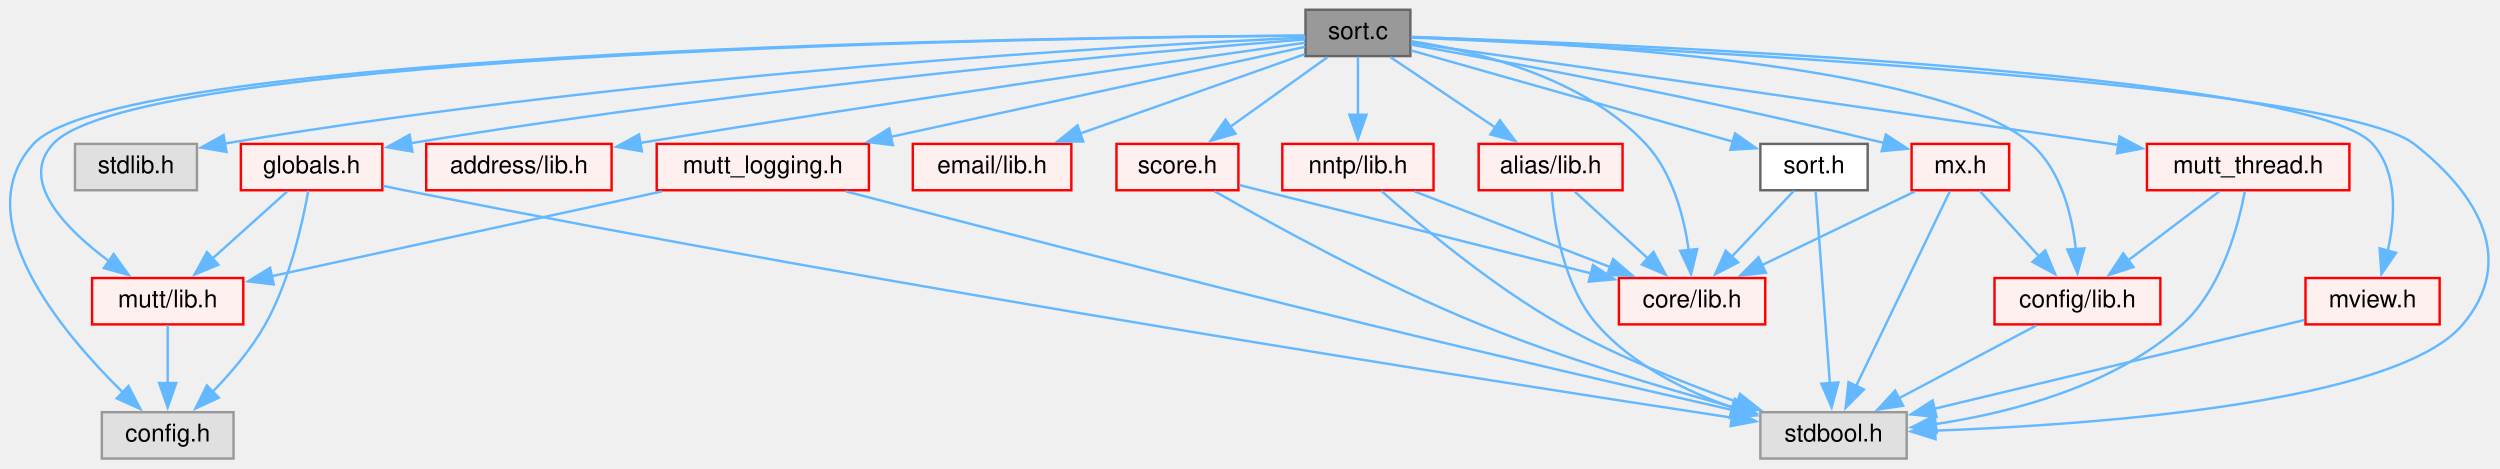
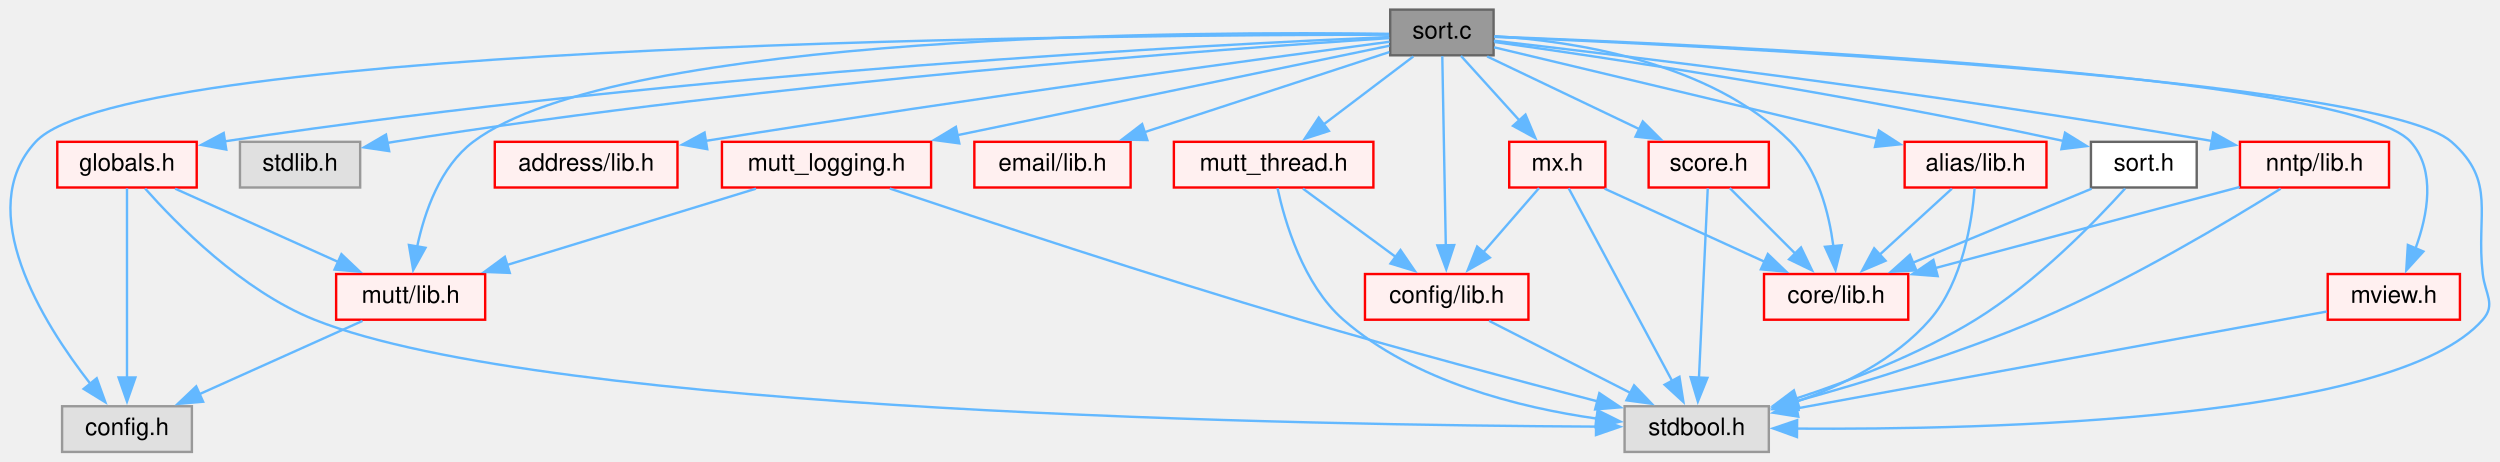
- <svg xmlns="http://www.w3.org/2000/svg" xmlns:xlink="http://www.w3.org/1999/xlink" width="1025pt" height="192pt" viewBox="0.00 0.00 1024.84 192.00">
+ <svg xmlns="http://www.w3.org/2000/svg" xmlns:xlink="http://www.w3.org/1999/xlink" width="1040pt" height="192pt" viewBox="0.00 0.00 1039.70 192.00">
  <g id="graph0" class="graph" transform="scale(1 1) rotate(0) translate(4 188)">
    <g id="node1" class="node">
      <g id="a_node1">
        <a xlink:title="Assorted sorting methods.">
-           <polygon fill="#999999" stroke="#666666" points="574.17,-184 531.17,-184 531.17,-165 574.17,-165 574.17,-184" />
-           <text text-anchor="middle" x="552.67" y="-172" font-family="Helvetica,sans-Serif" font-size="10.00">sort.c</text>
+           <polygon fill="#999999" stroke="#666666" points="617.18,-184 574.18,-184 574.18,-165 617.18,-165 617.18,-184" />
+           <text text-anchor="middle" x="595.68" y="-172" font-family="Helvetica,sans-Serif" font-size="10.00">sort.c</text>
        </a>
      </g>
    </g>
    <g id="node2" class="node">
      <g id="a_node2">
        <a xlink:title=" ">
-           <polygon fill="#e0e0e0" stroke="#999999" points="91.67,-19 37.67,-19 37.67,0 91.67,0 91.67,-19" />
-           <text text-anchor="middle" x="64.67" y="-7" font-family="Helvetica,sans-Serif" font-size="10.00">config.h</text>
+           <polygon fill="#e0e0e0" stroke="#999999" points="75.68,-19 21.68,-19 21.68,0 75.68,0 75.68,-19" />
+           <text text-anchor="middle" x="48.68" y="-7" font-family="Helvetica,sans-Serif" font-size="10.00">config.h</text>
        </a>
      </g>
    </g>
    <g id="edge1" class="edge">
-       <path fill="none" stroke="#63b8ff" d="M530.7,-173.41C433.51,-172.8 45.52,-167.91 9.67,-129 -18.24,-98.71 21.12,-51.77 46.36,-27.04" />
-       <polygon fill="#63b8ff" stroke="#63b8ff" points="48.6,-29.73 53.46,-20.32 43.79,-24.65 48.6,-29.73" />
+       <path fill="none" stroke="#63b8ff" d="M573.74,-173.55C472.01,-173.55 49.63,-171.02 10.68,-129 -15.64,-100.6 13.51,-53.89 33.37,-28.42" />
+       <polygon fill="#63b8ff" stroke="#63b8ff" points="36.08,-30.64 39.68,-20.67 30.65,-26.22 36.08,-30.64" />
    </g>
    <g id="node3" class="node">
      <g id="a_node3">
        <a xlink:title=" ">
-           <polygon fill="#e0e0e0" stroke="#999999" points="777.67,-19 717.67,-19 717.67,0 777.67,0 777.67,-19" />
-           <text text-anchor="middle" x="747.67" y="-7" font-family="Helvetica,sans-Serif" font-size="10.00">stdbool.h</text>
+           <polygon fill="#e0e0e0" stroke="#999999" points="731.68,-19 671.68,-19 671.68,0 731.68,0 731.68,-19" />
+           <text text-anchor="middle" x="701.68" y="-7" font-family="Helvetica,sans-Serif" font-size="10.00">stdbool.h</text>
        </a>
      </g>
    </g>
    <g id="edge2" class="edge">
-       <path fill="none" stroke="#63b8ff" d="M574.57,-172.6C658.02,-168.99 952.97,-154.5 985.67,-129 1012.54,-108.05 1027.62,-81.06 1005.67,-55 978.46,-22.7 854.79,-13.84 789.05,-11.42" />
-       <polygon fill="#63b8ff" stroke="#63b8ff" points="789.49,-7.93 779.38,-11.1 789.26,-14.93 789.49,-7.93" />
+       <path fill="none" stroke="#63b8ff" d="M617.58,-172.64C699.6,-169.24 985.55,-155.54 1015.68,-129 1034.53,-112.4 1025.77,-98.95 1028.68,-74 1029.66,-65.61 1034.23,-61.36 1028.68,-55 992.04,-13.04 822.42,-9.15 742.96,-9.7" />
+       <polygon fill="#63b8ff" stroke="#63b8ff" points="743.39,-6.2 733.43,-9.8 743.46,-13.2 743.39,-6.2" />
    </g>
    <g id="node4" class="node">
      <g id="a_node4">
        <a xlink:title=" ">
-           <polygon fill="#e0e0e0" stroke="#999999" points="76.67,-129 26.67,-129 26.67,-110 76.67,-110 76.67,-129" />
-           <text text-anchor="middle" x="51.67" y="-117" font-family="Helvetica,sans-Serif" font-size="10.00">stdlib.h</text>
+           <polygon fill="#e0e0e0" stroke="#999999" points="145.68,-129 95.68,-129 95.68,-110 145.68,-110 145.68,-129" />
+           <text text-anchor="middle" x="120.68" y="-117" font-family="Helvetica,sans-Serif" font-size="10.00">stdlib.h</text>
        </a>
      </g>
    </g>
    <g id="edge3" class="edge">
-       <path fill="none" stroke="#63b8ff" d="M531.11,-172.6C465.83,-169.62 264.54,-158.68 88.14,-129.16" />
-       <polygon fill="#63b8ff" stroke="#63b8ff" points="88.77,-125.72 78.32,-127.49 87.6,-132.62 88.77,-125.72" />
+       <path fill="none" stroke="#63b8ff" d="M573.79,-172.14C509.78,-167.99 317.47,-154.17 159.68,-129 158.69,-128.84 157.69,-128.68 156.68,-128.5" />
+       <polygon fill="#63b8ff" stroke="#63b8ff" points="157.74,-125.14 147.26,-126.69 156.42,-132.02 157.74,-125.14" />
    </g>
    <g id="node5" class="node">
      <g id="a_node5">
        <a xlink:href="mutt_2lib_8h.html" target="_top" xlink:title="Convenience wrapper for the library headers.">
-           <polygon fill="#fff0f0" stroke="red" points="95.67,-74 33.67,-74 33.67,-55 95.67,-55 95.67,-74" />
-           <text text-anchor="middle" x="64.67" y="-62" font-family="Helvetica,sans-Serif" font-size="10.00">mutt/lib.h</text>
+           <polygon fill="#fff0f0" stroke="red" points="197.68,-74 135.68,-74 135.68,-55 197.68,-55 197.68,-74" />
+           <text text-anchor="middle" x="166.68" y="-62" font-family="Helvetica,sans-Serif" font-size="10.00">mutt/lib.h</text>
        </a>
      </g>
    </g>
    <g id="edge4" class="edge">
-       <path fill="none" stroke="#63b8ff" d="M530.7,-173.38C434.41,-172.65 52.94,-167.32 17.67,-129 3.51,-113.62 22.88,-94.04 40.86,-80.72" />
-       <polygon fill="#63b8ff" stroke="#63b8ff" points="42.52,-83.83 48.72,-75.24 38.51,-78.09 42.52,-83.83" />
+       <path fill="none" stroke="#63b8ff" d="M573.68,-173.93C498.55,-174.98 253.38,-174.77 192.68,-129 179,-118.68 172.48,-99.91 169.4,-85.44" />
+       <polygon fill="#63b8ff" stroke="#63b8ff" points="172.86,-84.92 167.73,-75.65 165.96,-86.09 172.86,-84.92" />
    </g>
    <g id="node6" class="node">
      <g id="a_node6">
        <a xlink:href="address_2lib_8h.html" target="_top" xlink:title="Email Address Handling.">
-           <polygon fill="#fff0f0" stroke="red" points="246.67,-129 170.67,-129 170.67,-110 246.67,-110 246.67,-129" />
-           <text text-anchor="middle" x="208.67" y="-117" font-family="Helvetica,sans-Serif" font-size="10.00">address/lib.h</text>
+           <polygon fill="#fff0f0" stroke="red" points="277.68,-129 201.68,-129 201.68,-110 277.68,-110 277.68,-129" />
+           <text text-anchor="middle" x="239.68" y="-117" font-family="Helvetica,sans-Serif" font-size="10.00">address/lib.h</text>
        </a>
      </g>
    </g>
    <g id="edge6" class="edge">
-       <path fill="none" stroke="#63b8ff" d="M531.02,-170.48C483.58,-163.83 366.66,-147.16 258.26,-129.39" />
-       <polygon fill="#63b8ff" stroke="#63b8ff" points="259.06,-125.97 248.62,-127.8 257.92,-132.88 259.06,-125.97" />
+       <path fill="none" stroke="#63b8ff" d="M573.91,-170.64C525,-164.15 402.45,-147.58 289.39,-129.39" />
+       <polygon fill="#63b8ff" stroke="#63b8ff" points="290.06,-125.95 279.63,-127.81 288.94,-132.86 290.06,-125.95" />
    </g>
    <g id="node7" class="node">
      <g id="a_node7">
        <a xlink:href="config_2lib_8h.html" target="_top" xlink:title="Convenience wrapper for the config headers.">
-           <polygon fill="#fff0f0" stroke="red" points="881.67,-74 813.67,-74 813.67,-55 881.67,-55 881.67,-74" />
-           <text text-anchor="middle" x="847.67" y="-62" font-family="Helvetica,sans-Serif" font-size="10.00">config/lib.h</text>
+           <polygon fill="#fff0f0" stroke="red" points="631.68,-74 563.68,-74 563.68,-55 631.68,-55 631.68,-74" />
+           <text text-anchor="middle" x="597.68" y="-62" font-family="Helvetica,sans-Serif" font-size="10.00">config/lib.h</text>
        </a>
      </g>
    </g>
    <g id="edge7" class="edge">
-       <path fill="none" stroke="#63b8ff" d="M574.56,-172.89C633,-170.82 790.81,-162.2 828.67,-129 840.98,-118.2 845.48,-99.79 847.04,-85.56" />
-       <polygon fill="#63b8ff" stroke="#63b8ff" points="850.51,-86.15 847.68,-75.94 843.53,-85.69 850.51,-86.15" />
+       <path fill="none" stroke="#63b8ff" d="M595.84,-164.66C596.16,-147.57 596.86,-109.61 597.3,-85.92" />
+       <polygon fill="#63b8ff" stroke="#63b8ff" points="600.8,-86.04 597.49,-75.97 593.8,-85.91 600.8,-86.04" />
    </g>
    <g id="node8" class="node">
      <g id="a_node8">
        <a xlink:href="email_2lib_8h.html" target="_top" xlink:title="Structs that make up an email.">
-           <polygon fill="#fff0f0" stroke="red" points="435.17,-129 370.17,-129 370.17,-110 435.17,-110 435.17,-129" />
-           <text text-anchor="middle" x="402.67" y="-117" font-family="Helvetica,sans-Serif" font-size="10.00">email/lib.h</text>
+           <polygon fill="#fff0f0" stroke="red" points="466.18,-129 401.18,-129 401.18,-110 466.18,-110 466.18,-129" />
+           <text text-anchor="middle" x="433.68" y="-117" font-family="Helvetica,sans-Serif" font-size="10.00">email/lib.h</text>
        </a>
      </g>
    </g>
    <g id="edge9" class="edge">
-       <path fill="none" stroke="#63b8ff" d="M530.86,-165.79C506.76,-157.28 467.56,-143.43 438.84,-133.28" />
-       <polygon fill="#63b8ff" stroke="#63b8ff" points="440.04,-129.99 429.45,-129.96 437.71,-136.59 440.04,-129.99" />
+       <path fill="none" stroke="#63b8ff" d="M573.83,-166.35C547.72,-157.81 503.57,-143.37 471.8,-132.97" />
+       <polygon fill="#63b8ff" stroke="#63b8ff" points="473.15,-129.73 462.56,-129.95 470.98,-136.39 473.15,-129.73" />
    </g>
    <g id="node9" class="node">
      <g id="a_node9">
        <a xlink:href="core_2lib_8h.html" target="_top" xlink:title="Convenience wrapper for the core headers.">
-           <polygon fill="#fff0f0" stroke="red" points="719.67,-74 659.67,-74 659.67,-55 719.67,-55 719.67,-74" />
-           <text text-anchor="middle" x="689.67" y="-62" font-family="Helvetica,sans-Serif" font-size="10.00">core/lib.h</text>
+           <polygon fill="#fff0f0" stroke="red" points="789.68,-74 729.68,-74 729.68,-55 789.68,-55 789.68,-74" />
+           <text text-anchor="middle" x="759.68" y="-62" font-family="Helvetica,sans-Serif" font-size="10.00">core/lib.h</text>
        </a>
      </g>
    </g>
    <g id="edge10" class="edge">
-       <path fill="none" stroke="#63b8ff" d="M574.61,-171.1C601.07,-167.04 645.14,-156.38 670.67,-129 681.73,-117.14 686.37,-99.11 688.31,-85.28" />
-       <polygon fill="#63b8ff" stroke="#63b8ff" points="691.76,-85.87 689.28,-75.57 684.8,-85.17 691.76,-85.87" />
+       <path fill="none" stroke="#63b8ff" d="M617.6,-172.96C649.16,-170.97 707.28,-162.63 740.68,-129 752.1,-117.5 756.71,-99.42 758.54,-85.5" />
+       <polygon fill="#63b8ff" stroke="#63b8ff" points="762.01,-85.96 759.42,-75.69 755.04,-85.33 762.01,-85.96" />
    </g>
    <g id="node10" class="node">
      <g id="a_node10">
        <a xlink:href="alias_2lib_8h.html" target="_top" xlink:title="Email Aliases.">
-           <polygon fill="#fff0f0" stroke="red" points="661.17,-129 602.17,-129 602.17,-110 661.17,-110 661.17,-129" />
-           <text text-anchor="middle" x="631.67" y="-117" font-family="Helvetica,sans-Serif" font-size="10.00">alias/lib.h</text>
+           <polygon fill="#fff0f0" stroke="red" points="847.18,-129 788.18,-129 788.18,-110 847.18,-110 847.18,-129" />
+           <text text-anchor="middle" x="817.68" y="-117" font-family="Helvetica,sans-Serif" font-size="10.00">alias/lib.h</text>
        </a>
      </g>
    </g>
    <g id="edge11" class="edge">
-       <path fill="none" stroke="#63b8ff" d="M566.07,-164.51C577.83,-156.62 595.18,-144.98 609.08,-135.65" />
-       <polygon fill="#63b8ff" stroke="#63b8ff" points="610.86,-138.68 617.21,-130.2 606.96,-132.87 610.86,-138.68" />
+       <path fill="none" stroke="#63b8ff" d="M617.37,-168.32C654.26,-159.51 729.78,-141.48 776.83,-130.25" />
+       <polygon fill="#63b8ff" stroke="#63b8ff" points="777.46,-133.7 786.37,-127.97 775.83,-126.89 777.46,-133.7" />
    </g>
    <g id="node11" class="node">
      <g id="a_node11">
        <a xlink:href="sort_8h.html" target="_top" xlink:title="Assorted sorting methods.">
-           <polygon fill="white" stroke="#666666" points="761.67,-129 717.67,-129 717.67,-110 761.67,-110 761.67,-129" />
-           <text text-anchor="middle" x="739.67" y="-117" font-family="Helvetica,sans-Serif" font-size="10.00">sort.h</text>
+           <polygon fill="white" stroke="#666666" points="909.68,-129 865.68,-129 865.68,-110 909.68,-110 909.68,-129" />
+           <text text-anchor="middle" x="887.68" y="-117" font-family="Helvetica,sans-Serif" font-size="10.00">sort.h</text>
        </a>
      </g>
    </g>
    <g id="edge14" class="edge">
-       <path fill="none" stroke="#63b8ff" d="M574.49,-167.32C606.97,-158.11 668.29,-140.73 706.39,-129.93" />
-       <polygon fill="#63b8ff" stroke="#63b8ff" points="707.29,-133.32 715.96,-127.22 705.38,-126.58 707.29,-133.32" />
+       <path fill="none" stroke="#63b8ff" d="M617.48,-170.53C660.74,-164.47 760.72,-149.69 854.31,-129.34" />
+       <polygon fill="#63b8ff" stroke="#63b8ff" points="854.9,-132.79 863.92,-127.22 853.4,-125.95 854.9,-132.79" />
    </g>
    <g id="node12" class="node">
      <g id="a_node12">
-         <a xlink:href="globals_8h.html" target="_top" xlink:title="Global variables.">
-           <polygon fill="#fff0f0" stroke="red" points="152.67,-129 94.67,-129 94.67,-110 152.67,-110 152.67,-129" />
-           <text text-anchor="middle" x="123.67" y="-117" font-family="Helvetica,sans-Serif" font-size="10.00">globals.h</text>
+         <a xlink:href="nntp_2lib_8h.html" target="_top" xlink:title="Usenet network mailbox type; talk to an NNTP server.">
+           <polygon fill="#fff0f0" stroke="red" points="989.68,-129 927.68,-129 927.68,-110 989.68,-110 989.68,-129" />
+           <text text-anchor="middle" x="958.68" y="-117" font-family="Helvetica,sans-Serif" font-size="10.00">nntp/lib.h</text>
        </a>
      </g>
    </g>
    <g id="edge17" class="edge">
-       <path fill="none" stroke="#63b8ff" d="M530.94,-171.85C473.03,-167.27 310.03,-153.26 164.41,-129.29" />
-       <polygon fill="#63b8ff" stroke="#63b8ff" points="165,-125.84 154.56,-127.65 163.85,-132.75 165,-125.84" />
+       <path fill="none" stroke="#63b8ff" d="M617.31,-171.07C667.81,-165.28 797.59,-149.73 916.2,-129.32" />
+       <polygon fill="#63b8ff" stroke="#63b8ff" points="916.53,-132.82 925.79,-127.66 915.34,-125.92 916.53,-132.82" />
    </g>
    <g id="node13" class="node">
      <g id="a_node13">
-         <a xlink:href="mutt__logging_8h.html" target="_top" xlink:title="NeoMutt Logging.">
-           <polygon fill="#fff0f0" stroke="red" points="352.17,-129 265.17,-129 265.17,-110 352.17,-110 352.17,-129" />
-           <text text-anchor="middle" x="308.67" y="-117" font-family="Helvetica,sans-Serif" font-size="10.00">mutt_logging.h</text>
-         </a>
-       </g>
-     </g>
-     <g id="edge21" class="edge">
-       <path fill="none" stroke="#63b8ff" d="M531.02,-168.8C493.2,-160.58 414.12,-143.41 361.2,-131.91" />
-       <polygon fill="#63b8ff" stroke="#63b8ff" points="362,-128.5 351.48,-129.8 360.51,-135.34 362,-128.5" />
+         <a xlink:href="globals_8h.html" target="_top" xlink:title="Global variables.">
+           <polygon fill="#fff0f0" stroke="red" points="77.68,-129 19.68,-129 19.68,-110 77.68,-110 77.68,-129" />
+           <text text-anchor="middle" x="48.68" y="-117" font-family="Helvetica,sans-Serif" font-size="10.00">globals.h</text>
+         </a>
+       </g>
+     </g>
+     <g id="edge20" class="edge">
+       <path fill="none" stroke="#63b8ff" d="M573.73,-172.62C504.2,-169.63 282.5,-158.42 89.28,-129.2" />
+       <polygon fill="#63b8ff" stroke="#63b8ff" points="89.98,-125.77 79.56,-127.71 88.91,-132.68 89.98,-125.77" />
    </g>
    <g id="node14" class="node">
      <g id="a_node14">
-         <a xlink:href="mutt__thread_8h.html" target="_top" xlink:title="Create/manipulate threading in emails.">
-           <polygon fill="#fff0f0" stroke="red" points="959.17,-129 876.17,-129 876.17,-110 959.17,-110 959.17,-129" />
-           <text text-anchor="middle" x="917.67" y="-117" font-family="Helvetica,sans-Serif" font-size="10.00">mutt_thread.h</text>
+         <a xlink:href="mutt__logging_8h.html" target="_top" xlink:title="NeoMutt Logging.">
+           <polygon fill="#fff0f0" stroke="red" points="383.18,-129 296.18,-129 296.18,-110 383.18,-110 383.18,-129" />
+           <text text-anchor="middle" x="339.68" y="-117" font-family="Helvetica,sans-Serif" font-size="10.00">mutt_logging.h</text>
        </a>
      </g>
    </g>
    <g id="edge24" class="edge">
-       <path fill="none" stroke="#63b8ff" d="M574.41,-170.43C624.87,-163.28 753.9,-144.94 861.67,-129 862.67,-128.85 863.68,-128.7 864.7,-128.55" />
-       <polygon fill="#63b8ff" stroke="#63b8ff" points="864.91,-132.06 874.29,-127.12 863.88,-125.14 864.91,-132.06" />
+       <path fill="none" stroke="#63b8ff" d="M573.85,-168.98C534.37,-160.81 450.02,-143.34 394.07,-131.76" />
+       <polygon fill="#63b8ff" stroke="#63b8ff" points="394.92,-128.36 384.42,-129.76 393.5,-135.22 394.92,-128.36" />
    </g>
    <g id="node15" class="node">
      <g id="a_node15">
-         <a xlink:href="mview_8h.html" target="_top" xlink:title="View of a Mailbox.">
-           <polygon fill="#fff0f0" stroke="red" points="996.17,-74 941.17,-74 941.17,-55 996.17,-55 996.17,-74" />
-           <text text-anchor="middle" x="968.67" y="-62" font-family="Helvetica,sans-Serif" font-size="10.00">mview.h</text>
+         <a xlink:href="mutt__thread_8h.html" target="_top" xlink:title="Create/manipulate threading in emails.">
+           <polygon fill="#fff0f0" stroke="red" points="567.18,-129 484.18,-129 484.18,-110 567.18,-110 567.18,-129" />
+           <text text-anchor="middle" x="525.68" y="-117" font-family="Helvetica,sans-Serif" font-size="10.00">mutt_thread.h</text>
        </a>
      </g>
    </g>
    <g id="edge27" class="edge">
-       <path fill="none" stroke="#63b8ff" d="M574.56,-172.83C656.55,-170.12 942.09,-158.58 968.67,-129 979.16,-117.33 977.98,-99.01 974.88,-85.04" />
-       <polygon fill="#63b8ff" stroke="#63b8ff" points="978.31,-84.34 972.29,-75.62 971.56,-86.19 978.31,-84.34" />
+       <path fill="none" stroke="#63b8ff" d="M583.8,-164.51C573.59,-156.77 558.61,-145.43 546.42,-136.2" />
+       <polygon fill="#63b8ff" stroke="#63b8ff" points="548.67,-133.52 538.59,-130.27 544.45,-139.1 548.67,-133.52" />
    </g>
    <g id="node16" class="node">
      <g id="a_node16">
-         <a xlink:href="mx_8h.html" target="_top" xlink:title="API for mailboxes.">
-           <polygon fill="#fff0f0" stroke="red" points="819.67,-129 779.67,-129 779.67,-110 819.67,-110 819.67,-129" />
-           <text text-anchor="middle" x="799.67" y="-117" font-family="Helvetica,sans-Serif" font-size="10.00">mx.h</text>
-         </a>
-       </g>
-     </g>
-     <g id="edge29" class="edge">
-       <path fill="none" stroke="#63b8ff" d="M574.46,-169.68C612.09,-162.94 691.84,-148.09 768.64,-129.33" />
-       <polygon fill="#63b8ff" stroke="#63b8ff" points="769.11,-132.82 777.98,-127.03 767.43,-126.03 769.11,-132.82" />
+         <a xlink:href="mview_8h.html" target="_top" xlink:title="View of a Mailbox.">
+           <polygon fill="#fff0f0" stroke="red" points="1019.18,-74 964.18,-74 964.18,-55 1019.18,-55 1019.18,-74" />
+           <text text-anchor="middle" x="991.68" y="-62" font-family="Helvetica,sans-Serif" font-size="10.00">mview.h</text>
+         </a>
+       </g>
+     </g>
+     <g id="edge30" class="edge">
+       <path fill="none" stroke="#63b8ff" d="M617.44,-172.76C697.58,-169.81 973.03,-157.64 998.68,-129 1009.32,-117.12 1005.8,-98.56 1000.67,-84.57" />
+       <polygon fill="#63b8ff" stroke="#63b8ff" points="1003.97,-83.38 996.85,-75.53 997.52,-86.1 1003.97,-83.38" />
    </g>
    <g id="node17" class="node">
      <g id="a_node17">
-         <a xlink:href="score_8h.html" target="_top" xlink:title="Routines for adding user scores to emails.">
-           <polygon fill="#fff0f0" stroke="red" points="503.67,-129 453.67,-129 453.67,-110 503.67,-110 503.67,-129" />
-           <text text-anchor="middle" x="478.67" y="-117" font-family="Helvetica,sans-Serif" font-size="10.00">score.h</text>
-         </a>
-       </g>
-     </g>
-     <g id="edge33" class="edge">
-       <path fill="none" stroke="#63b8ff" d="M540.12,-164.51C529.21,-156.7 513.17,-145.21 500.21,-135.93" />
-       <polygon fill="#63b8ff" stroke="#63b8ff" points="502.44,-133.22 492.27,-130.24 498.36,-138.91 502.44,-133.22" />
+         <a xlink:href="mx_8h.html" target="_top" xlink:title="API for mailboxes.">
+           <polygon fill="#fff0f0" stroke="red" points="663.68,-129 623.68,-129 623.68,-110 663.68,-110 663.68,-129" />
+           <text text-anchor="middle" x="643.68" y="-117" font-family="Helvetica,sans-Serif" font-size="10.00">mx.h</text>
+         </a>
+       </g>
+     </g>
+     <g id="edge32" class="edge">
+       <path fill="none" stroke="#63b8ff" d="M603.61,-164.75C610.24,-157.43 619.9,-146.76 628.07,-137.74" />
+       <polygon fill="#63b8ff" stroke="#63b8ff" points="630.45,-140.33 634.56,-130.56 625.26,-135.63 630.45,-140.33" />
    </g>
    <g id="node18" class="node">
      <g id="a_node18">
-         <a xlink:href="nntp_2lib_8h.html" target="_top" xlink:title="Usenet network mailbox type; talk to an NNTP server.">
-           <polygon fill="#fff0f0" stroke="red" points="583.67,-129 521.67,-129 521.67,-110 583.67,-110 583.67,-129" />
-           <text text-anchor="middle" x="552.67" y="-117" font-family="Helvetica,sans-Serif" font-size="10.00">nntp/lib.h</text>
+         <a xlink:href="score_8h.html" target="_top" xlink:title="Routines for adding user scores to emails.">
+           <polygon fill="#fff0f0" stroke="red" points="731.68,-129 681.68,-129 681.68,-110 731.68,-110 731.68,-129" />
+           <text text-anchor="middle" x="706.68" y="-117" font-family="Helvetica,sans-Serif" font-size="10.00">score.h</text>
        </a>
      </g>
    </g>
    <g id="edge36" class="edge">
-       <path fill="none" stroke="#63b8ff" d="M552.67,-164.75C552.67,-158.27 552.67,-149.16 552.67,-140.9" />
-       <polygon fill="#63b8ff" stroke="#63b8ff" points="556.17,-140.96 552.67,-130.96 549.17,-140.96 556.17,-140.96" />
+       <path fill="none" stroke="#63b8ff" d="M614.51,-164.51C631.84,-156.24 657.79,-143.84 677.75,-134.31" />
+       <polygon fill="#63b8ff" stroke="#63b8ff" points="679.25,-137.48 686.76,-130.01 676.23,-131.16 679.25,-137.48" />
    </g>
    <g id="edge5" class="edge">
-       <path fill="none" stroke="#63b8ff" d="M64.67,-54.75C64.67,-48.27 64.67,-39.16 64.67,-30.9" />
-       <polygon fill="#63b8ff" stroke="#63b8ff" points="68.17,-30.96 64.67,-20.96 61.17,-30.96 68.17,-30.96" />
+       <path fill="none" stroke="#63b8ff" d="M146.66,-54.51C128.07,-46.16 100.14,-33.61 78.84,-24.05" />
+       <polygon fill="#63b8ff" stroke="#63b8ff" points="80.34,-20.88 69.78,-19.98 77.47,-27.27 80.34,-20.88" />
    </g>
    <g id="edge8" class="edge">
-       <path fill="none" stroke="#63b8ff" d="M830.71,-54.51C815.31,-46.35 792.36,-34.19 774.48,-24.71" />
-       <polygon fill="#63b8ff" stroke="#63b8ff" points="776.2,-21.66 765.72,-20.07 772.92,-27.84 776.2,-21.66" />
+       <path fill="none" stroke="#63b8ff" d="M615.32,-54.51C631.41,-46.31 655.43,-34.07 674.05,-24.58" />
+       <polygon fill="#63b8ff" stroke="#63b8ff" points="675.63,-27.7 682.95,-20.05 672.45,-21.47 675.63,-27.7" />
    </g>
    <g id="edge12" class="edge">
-       <path fill="none" stroke="#63b8ff" d="M632.07,-109.61C633.12,-96.23 636.93,-70.8 650.67,-55 665.17,-38.33 687.21,-27.53 706.62,-20.75" />
-       <polygon fill="#63b8ff" stroke="#63b8ff" points="707.47,-24.16 715.92,-17.77 705.33,-17.49 707.47,-24.16" />
+       <path fill="none" stroke="#63b8ff" d="M817.28,-109.61C816.23,-96.23 812.42,-70.8 798.68,-55 784.18,-38.33 762.14,-27.53 742.73,-20.75" />
+       <polygon fill="#63b8ff" stroke="#63b8ff" points="744.02,-17.49 733.43,-17.77 741.88,-24.16 744.02,-17.49" />
    </g>
    <g id="edge13" class="edge">
-       <path fill="none" stroke="#63b8ff" d="M641.51,-109.51C649.72,-102 661.65,-91.1 671.58,-82.03" />
-       <polygon fill="#63b8ff" stroke="#63b8ff" points="673.84,-84.71 678.86,-75.38 669.12,-79.54 673.84,-84.71" />
+       <path fill="none" stroke="#63b8ff" d="M807.84,-109.51C799.63,-102 787.7,-91.1 777.77,-82.03" />
+       <polygon fill="#63b8ff" stroke="#63b8ff" points="780.23,-79.54 770.49,-75.38 775.51,-84.71 780.23,-79.54" />
    </g>
    <g id="edge15" class="edge">
-       <path fill="none" stroke="#63b8ff" d="M740.32,-109.66C741.59,-92.57 744.4,-54.61 746.16,-30.92" />
-       <polygon fill="#63b8ff" stroke="#63b8ff" points="749.65,-31.2 746.89,-20.97 742.67,-30.68 749.65,-31.2" />
+       <path fill="none" stroke="#63b8ff" d="M879.89,-109.57C867.76,-96.14 843.11,-70.65 817.68,-55 794.47,-40.72 765.92,-29.7 742.95,-22.2" />
+       <polygon fill="#63b8ff" stroke="#63b8ff" points="744.21,-18.92 733.62,-19.25 742.1,-25.6 744.21,-18.92" />
    </g>
    <g id="edge16" class="edge">
-       <path fill="none" stroke="#63b8ff" d="M731.41,-109.75C724.51,-102.43 714.45,-91.76 705.93,-82.74" />
-       <polygon fill="#63b8ff" stroke="#63b8ff" points="708.55,-80.42 699.14,-75.54 703.46,-85.22 708.55,-80.42" />
+       <path fill="none" stroke="#63b8ff" d="M865.97,-109.51C845.52,-101.04 814.66,-88.27 791.45,-78.66" />
+       <polygon fill="#63b8ff" stroke="#63b8ff" points="793.05,-75.53 782.47,-74.94 790.37,-82 793.05,-75.53" />
    </g>
    <g id="edge18" class="edge">
-       <path fill="none" stroke="#63b8ff" d="M122.32,-109.81C120.08,-97.12 114.81,-73.06 104.67,-55 98.98,-44.86 90.62,-35.09 83.02,-27.29" />
-       <polygon fill="#63b8ff" stroke="#63b8ff" points="85.62,-24.94 76.02,-20.48 80.74,-29.96 85.62,-24.94" />
+       <path fill="none" stroke="#63b8ff" d="M944.62,-109.52C923.41,-96.25 881.63,-71.23 843.68,-55 810.65,-40.88 771.61,-28.97 742.83,-21.03" />
+       <polygon fill="#63b8ff" stroke="#63b8ff" points="743.98,-17.72 733.41,-18.48 742.15,-24.48 743.98,-17.72" />
    </g>
    <g id="edge19" class="edge">
-       <path fill="none" stroke="#63b8ff" d="M153.1,-111.77C155.99,-111.16 158.89,-110.55 161.67,-110 364.97,-69.54 610.02,-31.31 706.13,-16.73" />
-       <polygon fill="#63b8ff" stroke="#63b8ff" points="706.51,-20.21 715.87,-15.25 705.46,-13.29 706.51,-20.21" />
-     </g>
-     <g id="edge20" class="edge">
-       <path fill="none" stroke="#63b8ff" d="M113.66,-109.51C105.3,-102 93.17,-91.1 83.07,-82.03" />
-       <polygon fill="#63b8ff" stroke="#63b8ff" points="85.44,-79.45 75.66,-75.37 80.76,-84.66 85.44,-79.45" />
+       <path fill="none" stroke="#63b8ff" d="M927.59,-110.22C893.51,-101.14 838.68,-86.54 801,-76.51" />
+       <polygon fill="#63b8ff" stroke="#63b8ff" points="801.93,-73.13 791.37,-73.94 800.13,-79.89 801.93,-73.13" />
+     </g>
+     <g id="edge21" class="edge">
+       <path fill="none" stroke="#63b8ff" d="M48.68,-109.66C48.68,-92.57 48.68,-54.61 48.68,-30.92" />
+       <polygon fill="#63b8ff" stroke="#63b8ff" points="52.18,-30.97 48.68,-20.97 45.18,-30.97 52.18,-30.97" />
    </g>
    <g id="edge22" class="edge">
-       <path fill="none" stroke="#63b8ff" d="M342.71,-109.53C390.45,-97.02 480.04,-73.74 556.67,-55 608.15,-42.42 667.63,-28.68 706.35,-19.85" />
-       <polygon fill="#63b8ff" stroke="#63b8ff" points="706.74,-23.36 715.71,-17.72 705.18,-16.53 706.74,-23.36" />
+       <path fill="none" stroke="#63b8ff" d="M56.22,-109.56C69.01,-95.11 96.52,-67.05 126.68,-55 223.66,-16.24 544.42,-11.1 659.84,-10.53" />
+       <polygon fill="#63b8ff" stroke="#63b8ff" points="659.81,-14.03 669.79,-10.49 659.78,-7.03 659.81,-14.03" />
    </g>
    <g id="edge23" class="edge">
-       <path fill="none" stroke="#63b8ff" d="M267.28,-109.51C222.75,-99.84 152.29,-84.53 107.29,-74.76" />
-       <polygon fill="#63b8ff" stroke="#63b8ff" points="108.15,-71.36 97.63,-72.66 106.66,-78.2 108.15,-71.36" />
+       <path fill="none" stroke="#63b8ff" d="M68.7,-109.51C87.29,-101.16 115.22,-88.61 136.51,-79.05" />
+       <polygon fill="#63b8ff" stroke="#63b8ff" points="137.89,-82.27 145.58,-74.98 135.02,-75.88 137.89,-82.27" />
    </g>
    <g id="edge25" class="edge">
-       <path fill="none" stroke="#63b8ff" d="M916.34,-109.77C913.81,-96.12 907.02,-69.78 890.67,-55 862.8,-29.79 820.82,-18.86 789.54,-14.13" />
-       <polygon fill="#63b8ff" stroke="#63b8ff" points="790.01,-10.66 779.63,-12.8 789.08,-17.6 790.01,-10.66" />
+       <path fill="none" stroke="#63b8ff" d="M366,-109.57C403.66,-96.89 475.17,-73.2 536.68,-55 578.73,-42.56 627.22,-29.65 660.7,-20.96" />
+       <polygon fill="#63b8ff" stroke="#63b8ff" points="661.18,-24.46 669.98,-18.56 659.42,-17.68 661.18,-24.46" />
    </g>
    <g id="edge26" class="edge">
-       <path fill="none" stroke="#63b8ff" d="M905.8,-109.51C895.58,-101.77 880.6,-90.43 868.41,-81.2" />
-       <polygon fill="#63b8ff" stroke="#63b8ff" points="870.66,-78.52 860.58,-75.27 866.44,-84.1 870.66,-78.52" />
+       <path fill="none" stroke="#63b8ff" d="M310.33,-109.51C281.79,-100.76 238.22,-87.42 206.54,-77.71" />
+       <polygon fill="#63b8ff" stroke="#63b8ff" points="207.92,-74.47 197.33,-74.89 205.86,-81.17 207.92,-74.47" />
    </g>
    <g id="edge28" class="edge">
-       <path fill="none" stroke="#63b8ff" d="M940.68,-56.79C902.32,-47.59 833.14,-31 788.87,-20.38" />
-       <polygon fill="#63b8ff" stroke="#63b8ff" points="789.92,-17.03 779.38,-18.1 788.29,-23.84 789.92,-17.03" />
-     </g>
-     <g id="edge30" class="edge">
-       <path fill="none" stroke="#63b8ff" d="M795.41,-109.66C787.04,-92.26 768.23,-53.19 756.88,-29.62" />
-       <polygon fill="#63b8ff" stroke="#63b8ff" points="760.13,-28.32 752.64,-20.82 753.83,-31.35 760.13,-28.32" />
+       <path fill="none" stroke="#63b8ff" d="M527.29,-109.74C530.25,-96.06 537.89,-69.67 554.68,-55 584.1,-29.29 627.99,-18.44 660.15,-13.85" />
+       <polygon fill="#63b8ff" stroke="#63b8ff" points="660.44,-17.34 669.92,-12.62 659.56,-10.4 660.44,-17.34" />
+     </g>
+     <g id="edge29" class="edge">
+       <path fill="none" stroke="#63b8ff" d="M537.89,-109.51C548.51,-101.7 564.12,-90.21 576.72,-80.93" />
+       <polygon fill="#63b8ff" stroke="#63b8ff" points="578.45,-84 584.43,-75.26 574.3,-78.36 578.45,-84" />
    </g>
    <g id="edge31" class="edge">
-       <path fill="none" stroke="#63b8ff" d="M807.6,-109.75C814.23,-102.43 823.89,-91.76 832.06,-82.74" />
-       <polygon fill="#63b8ff" stroke="#63b8ff" points="834.44,-85.33 838.56,-75.56 829.25,-80.63 834.44,-85.33" />
-     </g>
-     <g id="edge32" class="edge">
-       <path fill="none" stroke="#63b8ff" d="M781.01,-109.51C763.84,-101.24 738.12,-88.84 718.34,-79.31" />
-       <polygon fill="#63b8ff" stroke="#63b8ff" points="719.95,-76.2 709.42,-75.01 716.91,-82.51 719.95,-76.2" />
+       <path fill="none" stroke="#63b8ff" d="M963.87,-58.42C912.7,-49.07 803.38,-29.09 743.32,-18.11" />
+       <polygon fill="#63b8ff" stroke="#63b8ff" points="743.95,-14.67 733.49,-16.31 742.69,-21.55 743.95,-14.67" />
+     </g>
+     <g id="edge33" class="edge">
+       <path fill="none" stroke="#63b8ff" d="M648.43,-109.66C657.81,-92.18 678.94,-52.84 691.58,-29.3" />
+       <polygon fill="#63b8ff" stroke="#63b8ff" points="694.5,-31.26 696.15,-20.79 688.34,-27.95 694.5,-31.26" />
    </g>
    <g id="edge34" class="edge">
-       <path fill="none" stroke="#63b8ff" d="M493.92,-109.58C516.92,-96.39 562.11,-71.46 602.67,-55 636.81,-41.14 676.95,-29.14 706.33,-21.1" />
-       <polygon fill="#63b8ff" stroke="#63b8ff" points="707.21,-24.49 715.96,-18.51 705.39,-17.73 707.21,-24.49" />
+       <path fill="none" stroke="#63b8ff" d="M636.08,-109.75C629.8,-102.5 620.67,-91.98 612.88,-83.02" />
+       <polygon fill="#63b8ff" stroke="#63b8ff" points="615.63,-80.84 606.43,-75.59 610.34,-85.43 615.63,-80.84" />
    </g>
    <g id="edge35" class="edge">
-       <path fill="none" stroke="#63b8ff" d="M504.12,-112.11C539.94,-103.11 605.63,-86.61 648.46,-75.85" />
-       <polygon fill="#63b8ff" stroke="#63b8ff" points="649.04,-79.31 657.89,-73.48 647.34,-72.52 649.04,-79.31" />
+       <path fill="none" stroke="#63b8ff" d="M663.36,-109.51C681.63,-101.16 709.09,-88.61 730.03,-79.05" />
+       <polygon fill="#63b8ff" stroke="#63b8ff" points="731.27,-82.33 738.92,-74.99 728.37,-75.96 731.27,-82.33" />
    </g>
    <g id="edge37" class="edge">
-       <path fill="none" stroke="#63b8ff" d="M562.27,-109.73C577.11,-96.51 606.94,-71.28 635.67,-55 658.72,-41.94 686.36,-30.91 708.42,-23.1" />
-       <polygon fill="#63b8ff" stroke="#63b8ff" points="709.33,-26.49 717.64,-19.92 707.05,-19.87 709.33,-26.49" />
+       <path fill="none" stroke="#63b8ff" d="M706.27,-109.66C705.48,-92.57 703.72,-54.61 702.62,-30.92" />
+       <polygon fill="#63b8ff" stroke="#63b8ff" points="706.12,-30.8 702.16,-20.97 699.13,-31.12 706.12,-30.8" />
    </g>
    <g id="edge38" class="edge">
-       <path fill="none" stroke="#63b8ff" d="M575.91,-109.51C597.99,-100.97 631.42,-88.03 656.34,-78.4" />
-       <polygon fill="#63b8ff" stroke="#63b8ff" points="657.3,-81.78 665.36,-74.9 654.77,-75.25 657.3,-81.78" />
+       <path fill="none" stroke="#63b8ff" d="M715.43,-109.75C722.83,-102.35 733.64,-91.54 742.72,-82.45" />
+       <polygon fill="#63b8ff" stroke="#63b8ff" points="745.07,-85.06 749.67,-75.51 740.12,-80.11 745.07,-85.06" />
    </g>
  </g>
</svg>
